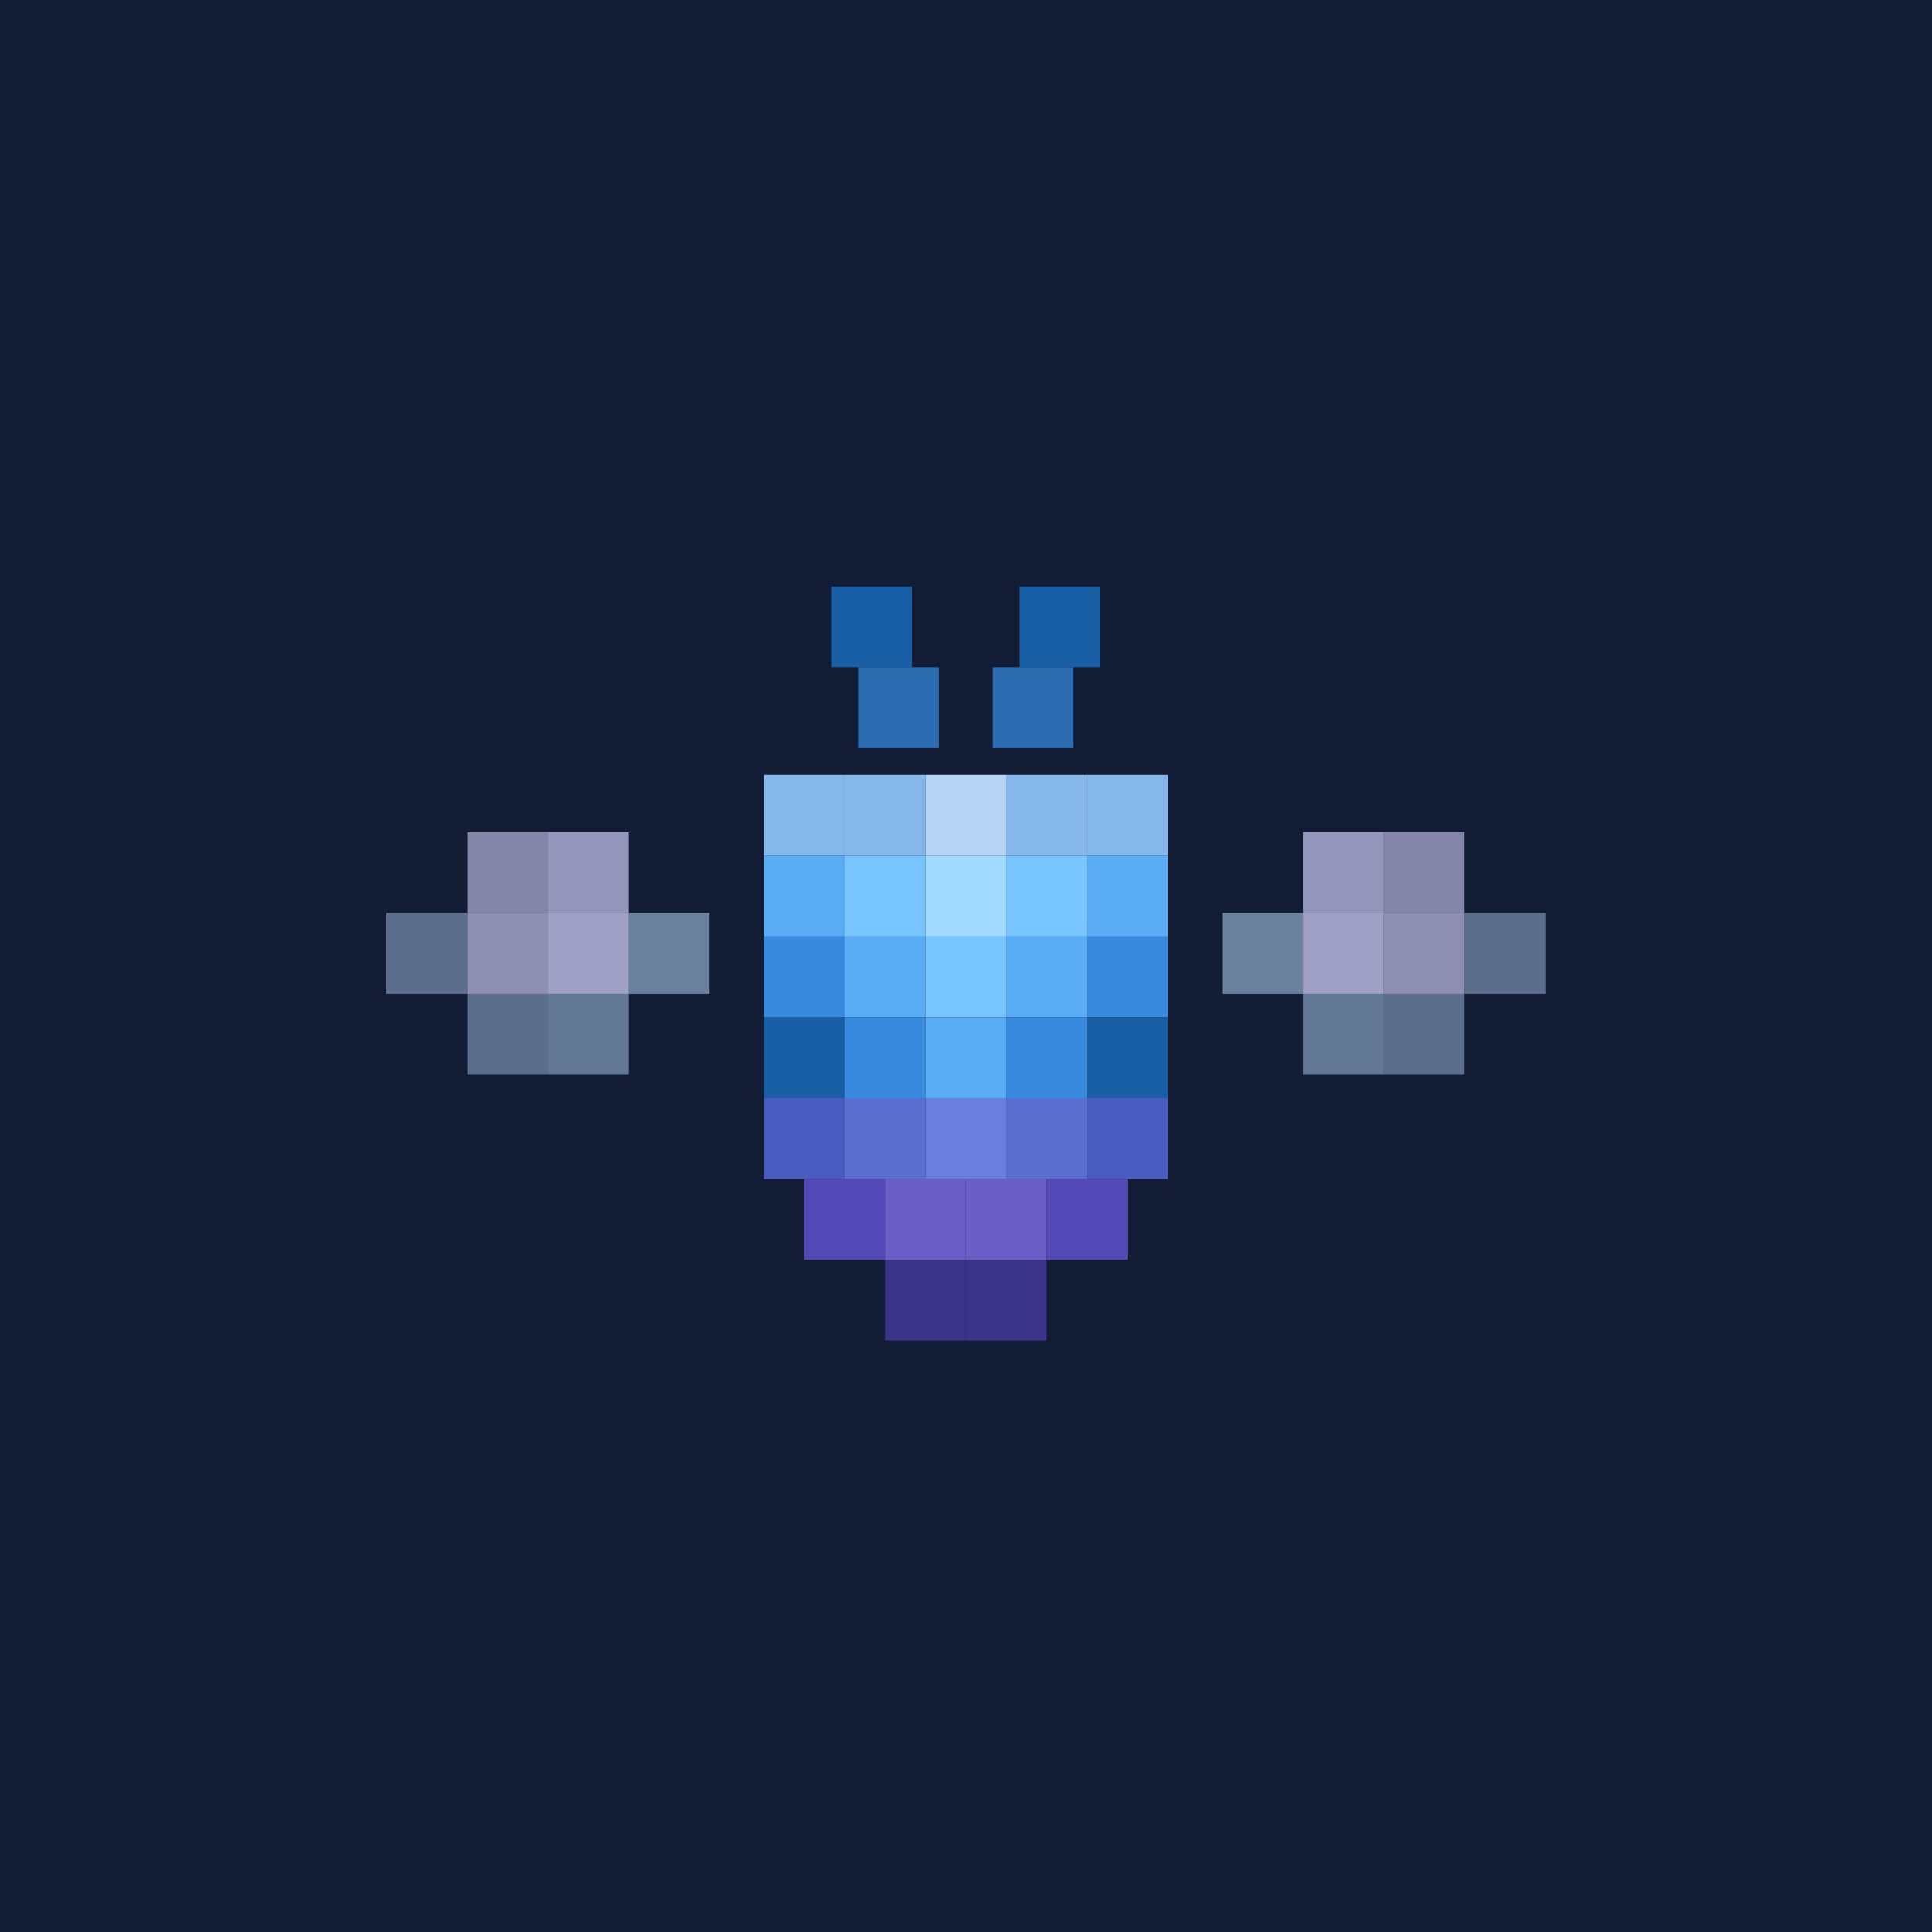
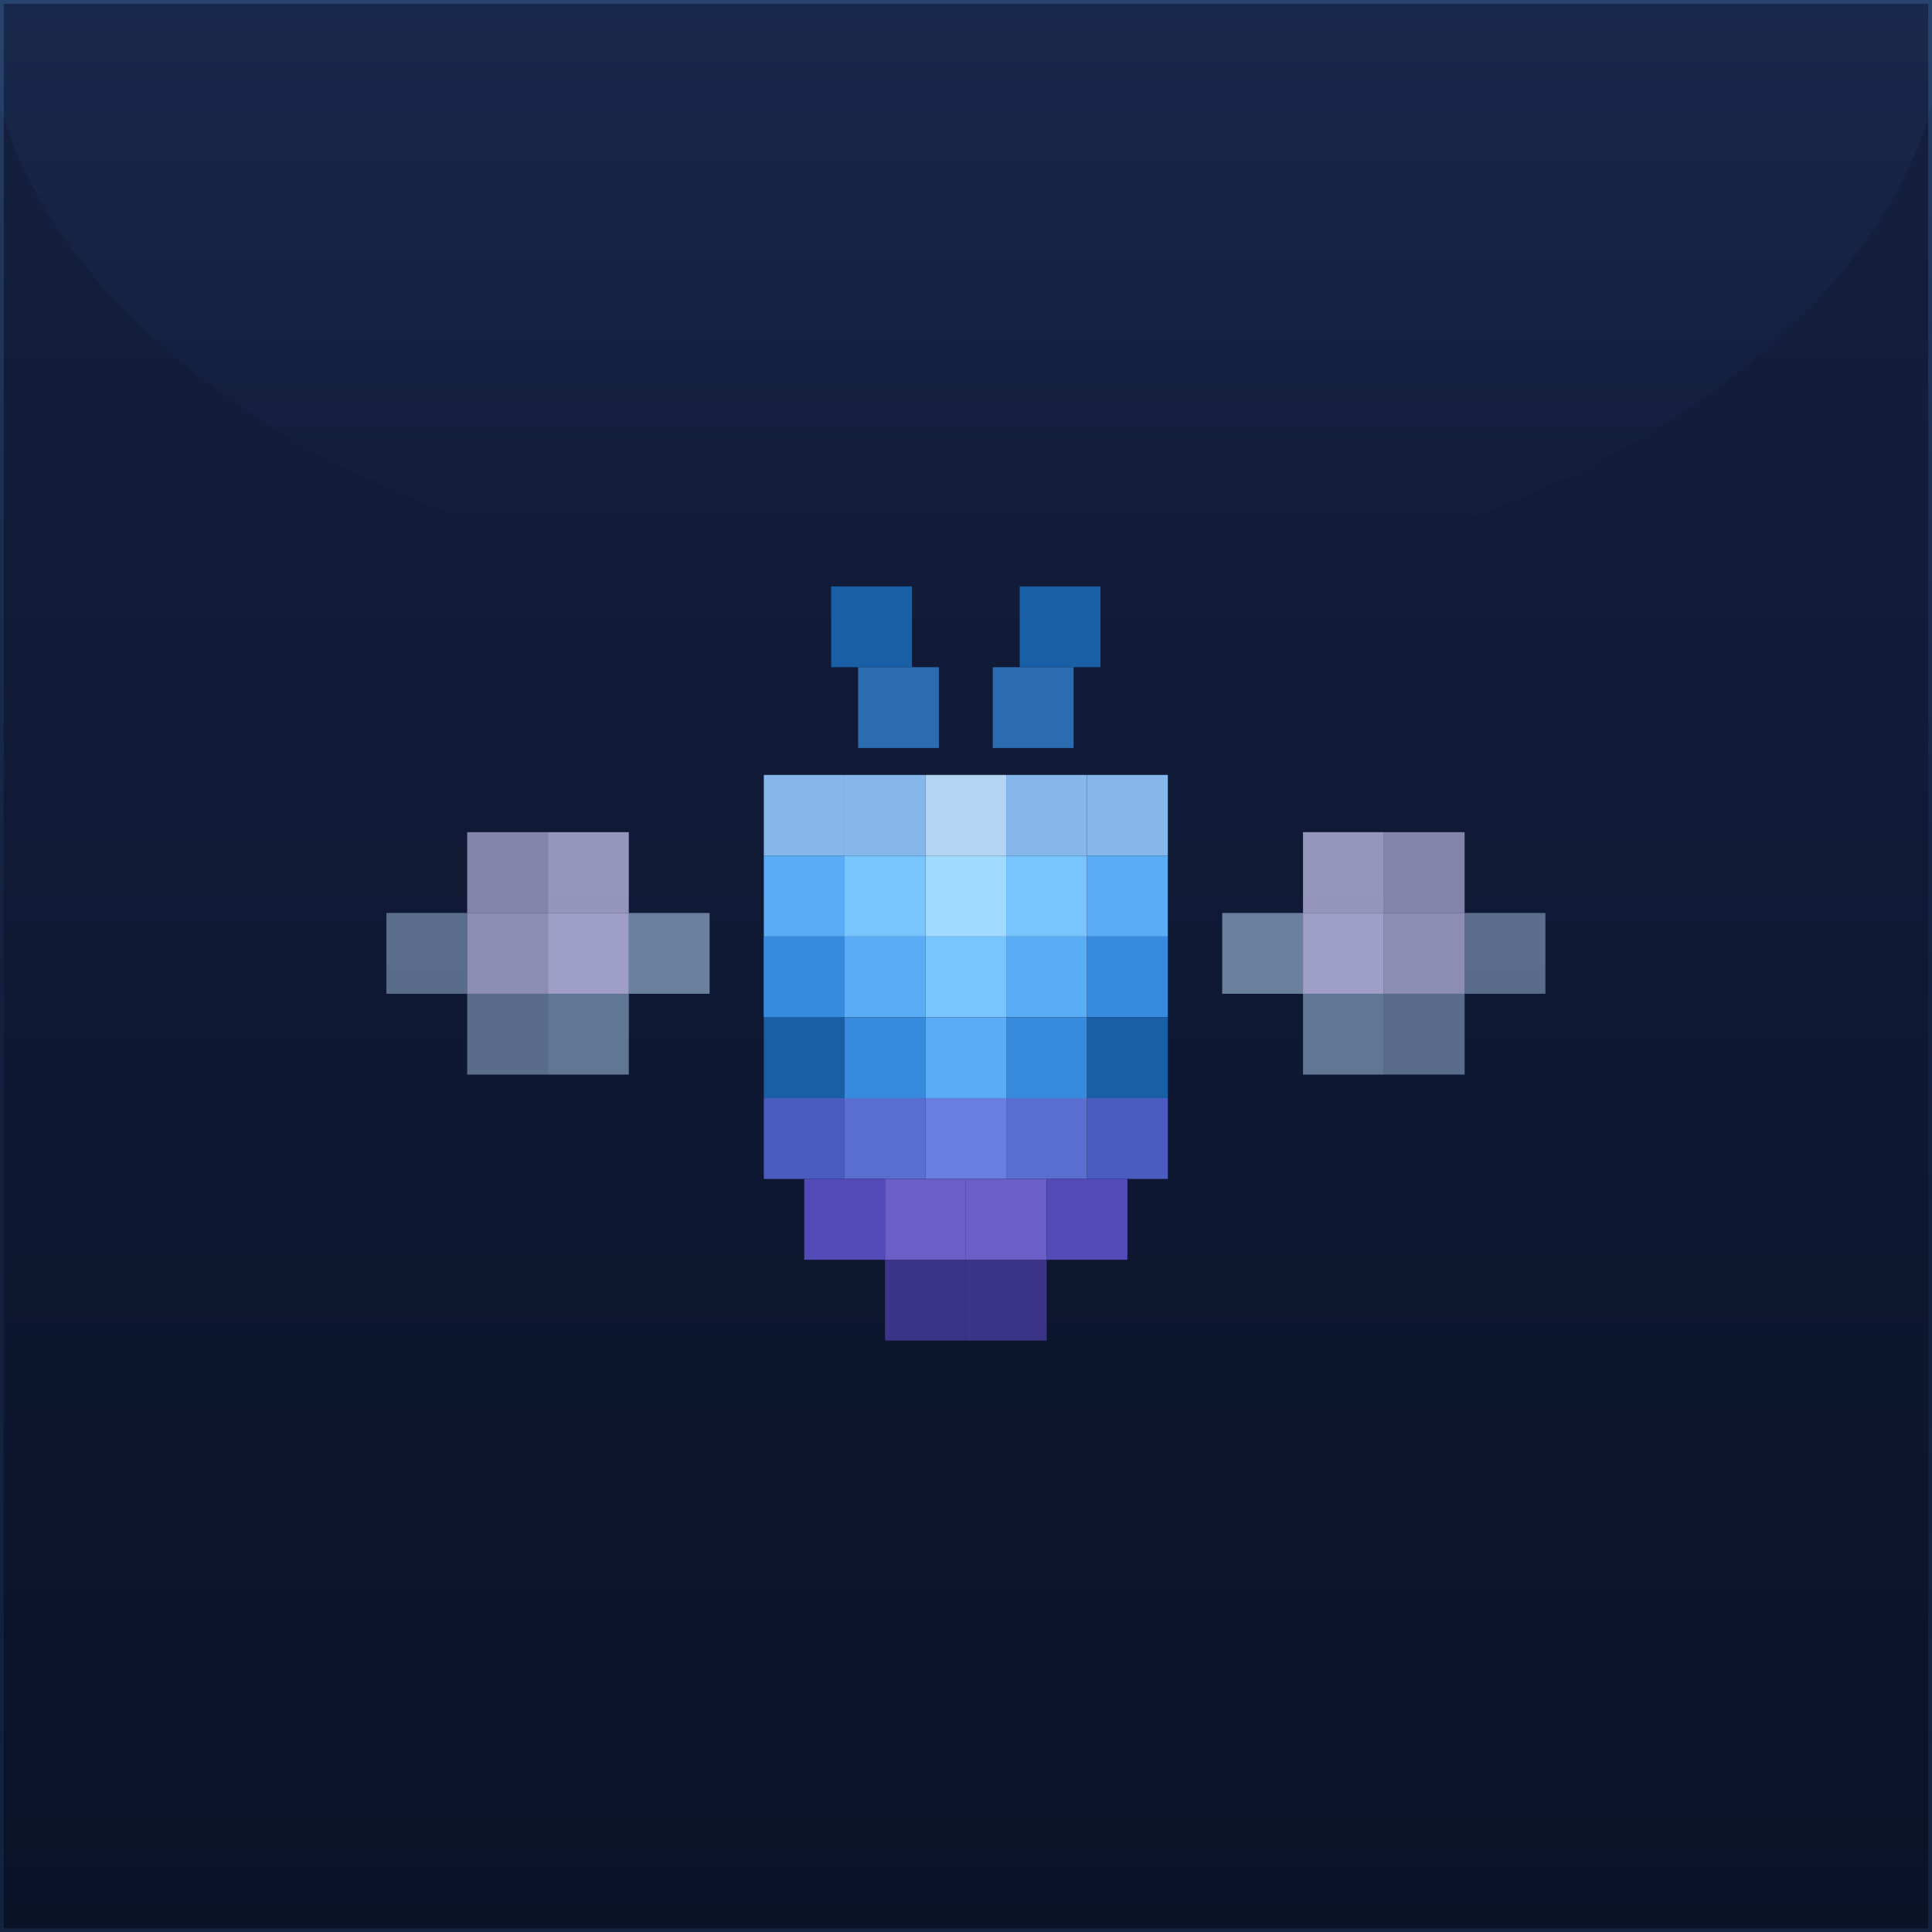
<svg xmlns="http://www.w3.org/2000/svg" viewBox="0 0 512 512">
-   <rect width="512" height="512" fill="#121c34" />
+   <defs>
+     <linearGradient id="bg" x1="0" y1="0" x2="0" y2="1">
+       <stop offset="0%" stop-color="#152040" />
+       <stop offset="100%" stop-color="#0a1228" />
+     </linearGradient>
+     <linearGradient id="glass" x1="0" y1="0" x2="0" y2="1">
+       <stop offset="0%" stop-color="#4488cc" stop-opacity="0.15" />
+       <stop offset="100%" stop-color="#4488cc" stop-opacity="0" />
+     </linearGradient>
+     <linearGradient id="edge" x1="0" y1="0" x2="0" y2="1">
+       <stop offset="0%" stop-color="#5599dd" stop-opacity="0.25" />
+       <stop offset="50%" stop-color="#5599dd" stop-opacity="0.06" />
+       <stop offset="100%" stop-color="#5599dd" stop-opacity="0.12" />
+     </linearGradient>
+   </defs>
+   <rect width="512" height="512" fill="url(#bg)" />
+   <ellipse cx="256" cy="0" rx="260" ry="160" fill="url(#glass)" />
+   <rect x="0.5" y="0.5" width="511" height="511" fill="none" stroke="url(#edge)" stroke-width="1" />
  <svg x="102.40" y="155.40" width="307.20" height="201.21" viewBox="0 0 171 112" preserveAspectRatio="xMidYMid meet">
    <g transform="matrix(1,0,0,1,-52.156,-152.359)">
      <g transform="matrix(0.496635,0,0,0.496635,28.3714,152.359)">
        <g transform="matrix(4,0,0,4,4,0)">
          <rect x="44" y="0" width="6" height="6" style="fill:rgb(24,95,165);" />
        </g>
        <g transform="matrix(4,0,0,4,4,0)">
          <rect x="58" y="0" width="6" height="6" style="fill:rgb(24,95,165);" />
        </g>
        <g transform="matrix(4,0,0,4,4,0)">
          <rect x="46" y="6" width="6" height="6" style="fill:rgb(43,108,176);" />
        </g>
        <g transform="matrix(4,0,0,4,4,0)">
          <rect x="56" y="6" width="6" height="6" style="fill:rgb(43,108,176);" />
        </g>
        <g>
          <g transform="matrix(4,0,0,4,0,0)">
            <rect x="40" y="14" width="6" height="6" style="fill:rgb(133,183,235);" />
          </g>
          <g transform="matrix(4,0,0,4,0,0)">
            <rect x="46" y="14" width="6" height="6" style="fill:rgb(133,183,235);" />
          </g>
          <g transform="matrix(4,0,0,4,0,0)">
            <rect x="52" y="14" width="6" height="6" style="fill:rgb(181,212,244);" />
          </g>
          <g transform="matrix(4,0,0,4,0,0)">
            <rect x="58" y="14" width="6" height="6" style="fill:rgb(133,183,235);" />
          </g>
          <g transform="matrix(4,0,0,4,0,0)">
            <rect x="64" y="14" width="6" height="6" style="fill:rgb(133,183,235);" />
          </g>
          <g transform="matrix(4,0,0,4,0,0)">
            <rect x="40" y="20" width="6" height="6" style="fill:rgb(90,172,245);" />
          </g>
          <g transform="matrix(4,0,0,4,0,0)">
            <rect x="46" y="20" width="6" height="6" style="fill:rgb(120,196,255);" />
          </g>
          <g transform="matrix(4,0,0,4,0,0)">
            <rect x="52" y="20" width="6" height="6" style="fill:rgb(160,218,255);" />
          </g>
          <g transform="matrix(4,0,0,4,0,0)">
            <rect x="58" y="20" width="6" height="6" style="fill:rgb(120,196,255);" />
          </g>
          <g transform="matrix(4,0,0,4,0,0)">
            <rect x="64" y="20" width="6" height="6" style="fill:rgb(90,172,245);" />
          </g>
          <g transform="matrix(4,0,0,4,0,0)">
            <rect x="40" y="26" width="6" height="6" style="fill:rgb(55,138,221);" />
          </g>
          <g transform="matrix(4,0,0,4,0,0)">
            <rect x="40" y="26" width="6" height="6" style="fill:rgb(55,138,221);" />
          </g>
          <g transform="matrix(4,0,0,4,0,0)">
            <rect x="46" y="26" width="6" height="6" style="fill:rgb(90,172,245);" />
          </g>
          <g transform="matrix(4,0,0,4,0,0)">
            <rect x="52" y="26" width="6" height="6" style="fill:rgb(120,196,255);" />
          </g>
          <g transform="matrix(4,0,0,4,0,0)">
            <rect x="58" y="26" width="6" height="6" style="fill:rgb(90,172,245);" />
          </g>
          <g transform="matrix(4,0,0,4,0,0)">
            <rect x="64" y="26" width="6" height="6" style="fill:rgb(55,138,221);" />
          </g>
          <g transform="matrix(4,0,0,4,0,0)">
            <rect x="40" y="32" width="6" height="6" style="fill:rgb(24,95,165);" />
          </g>
          <g transform="matrix(4,0,0,4,0,0)">
            <rect x="46" y="32" width="6" height="6" style="fill:rgb(55,138,221);" />
          </g>
          <g transform="matrix(4,0,0,4,0,0)">
            <rect x="52" y="32" width="6" height="6" style="fill:rgb(90,172,245);" />
          </g>
          <g transform="matrix(4,0,0,4,0,0)">
            <rect x="58" y="32" width="6" height="6" style="fill:rgb(55,138,221);" />
          </g>
          <g transform="matrix(4,0,0,4,0,0)">
            <rect x="64" y="32" width="6" height="6" style="fill:rgb(24,95,165);" />
          </g>
          <g transform="matrix(4,0,0,4,0,0)">
            <rect x="40" y="38" width="6" height="6" style="fill:rgb(74,92,192);" />
          </g>
          <g transform="matrix(4,0,0,4,0,0)">
            <rect x="46" y="38" width="6" height="6" style="fill:rgb(90,110,208);" />
          </g>
          <g transform="matrix(4,0,0,4,0,0)">
            <rect x="52" y="38" width="6" height="6" style="fill:rgb(106,126,224);" />
          </g>
          <g transform="matrix(4,0,0,4,0,0)">
            <rect x="58" y="38" width="6" height="6" style="fill:rgb(90,110,208);" />
          </g>
          <g transform="matrix(4,0,0,4,0,0)">
            <rect x="64" y="38" width="6" height="6" style="fill:rgb(74,92,192);" />
          </g>
          <g transform="matrix(4,0,0,4,-4,0)">
            <rect x="44" y="44" width="6" height="6" style="fill:rgb(83,74,183);" />
          </g>
          <g transform="matrix(4,0,0,4,-4,0)">
            <rect x="50" y="44" width="6" height="6" style="fill:rgb(107,94,199);" />
          </g>
          <g transform="matrix(4,0,0,4,-4,0)">
            <rect x="56" y="44" width="6" height="6" style="fill:rgb(107,94,199);" />
          </g>
          <g transform="matrix(4,0,0,4,-4,0)">
            <rect x="62" y="44" width="6" height="6" style="fill:rgb(83,74,183);" />
          </g>
          <g transform="matrix(4,0,0,4,-4,0)">
            <rect x="50" y="50" width="6" height="6" style="fill:rgb(60,52,137);" />
          </g>
          <g transform="matrix(4,0,0,4,-4,0)">
            <rect x="56" y="50" width="6" height="6" style="fill:rgb(60,52,137);" />
          </g>
        </g>
      </g>
      <g transform="matrix(0.496635,0,0,0.496635,32.5749,152.359)">
        <g transform="matrix(4,0,0,4,-0.572407,1)">
          <rect x="16" y="18" width="6" height="6" style="fill:rgb(206,203,246);fill-opacity:0.6;" />
        </g>
        <g transform="matrix(4,0,0,4,-0.572407,1)">
          <rect x="22" y="18" width="6" height="6" style="fill:rgb(206,203,246);fill-opacity:0.7;" />
        </g>
        <g transform="matrix(4,0,0,4,-0.572407,1)">
          <rect x="10" y="24" width="6" height="6" style="fill:rgb(181,212,244);fill-opacity:0.45;" />
        </g>
        <g transform="matrix(4,0,0,4,-0.572407,1)">
          <rect x="16" y="24" width="6" height="6" style="fill:rgb(206,203,246);fill-opacity:0.65;" />
        </g>
        <g transform="matrix(4,0,0,4,-0.572407,1)">
          <rect x="22" y="24" width="6" height="6" style="fill:rgb(206,203,246);fill-opacity:0.75;" />
        </g>
        <g transform="matrix(4,0,0,4,-0.572407,1)">
          <rect x="28" y="24" width="6" height="6" style="fill:rgb(181,212,244);fill-opacity:0.55;" />
        </g>
        <g transform="matrix(4,0,0,4,-0.572407,1)">
          <rect x="16" y="30" width="6" height="6" style="fill:rgb(181,212,244);fill-opacity:0.45;" />
        </g>
        <g transform="matrix(4,0,0,4,-0.572407,1)">
          <rect x="22" y="30" width="6" height="6" style="fill:rgb(181,212,244);fill-opacity:0.5;" />
        </g>
      </g>
      <g transform="matrix(0.496635,0,0,0.496635,36.3938,152.855)">
        <g transform="matrix(4,0,0,4,0,0)">
          <rect x="76" y="18" width="6" height="6" style="fill:rgb(206,203,246);fill-opacity:0.7;" />
        </g>
        <g transform="matrix(4,0,0,4,0,0)">
          <rect x="82" y="18" width="6" height="6" style="fill:rgb(206,203,246);fill-opacity:0.6;" />
        </g>
        <g transform="matrix(4,0,0,4,0,0)">
          <rect x="70" y="24" width="6" height="6" style="fill:rgb(181,212,244);fill-opacity:0.55;" />
        </g>
        <g transform="matrix(4,0,0,4,0,0)">
          <rect x="76" y="24" width="6" height="6" style="fill:rgb(206,203,246);fill-opacity:0.75;" />
        </g>
        <g transform="matrix(4,0,0,4,0,0)">
          <rect x="82" y="24" width="6" height="6" style="fill:rgb(206,203,246);fill-opacity:0.65;" />
        </g>
        <g transform="matrix(4,0,0,4,0,0)">
          <rect x="88" y="24" width="6" height="6" style="fill:rgb(181,212,244);fill-opacity:0.45;" />
        </g>
        <g transform="matrix(4,0,0,4,0,0)">
          <rect x="76" y="30" width="6" height="6" style="fill:rgb(181,212,244);fill-opacity:0.5;" />
        </g>
        <g transform="matrix(4,0,0,4,0,0)">
          <rect x="82" y="30" width="6" height="6" style="fill:rgb(181,212,244);fill-opacity:0.45;" />
        </g>
      </g>
    </g>
  </svg>
</svg>
